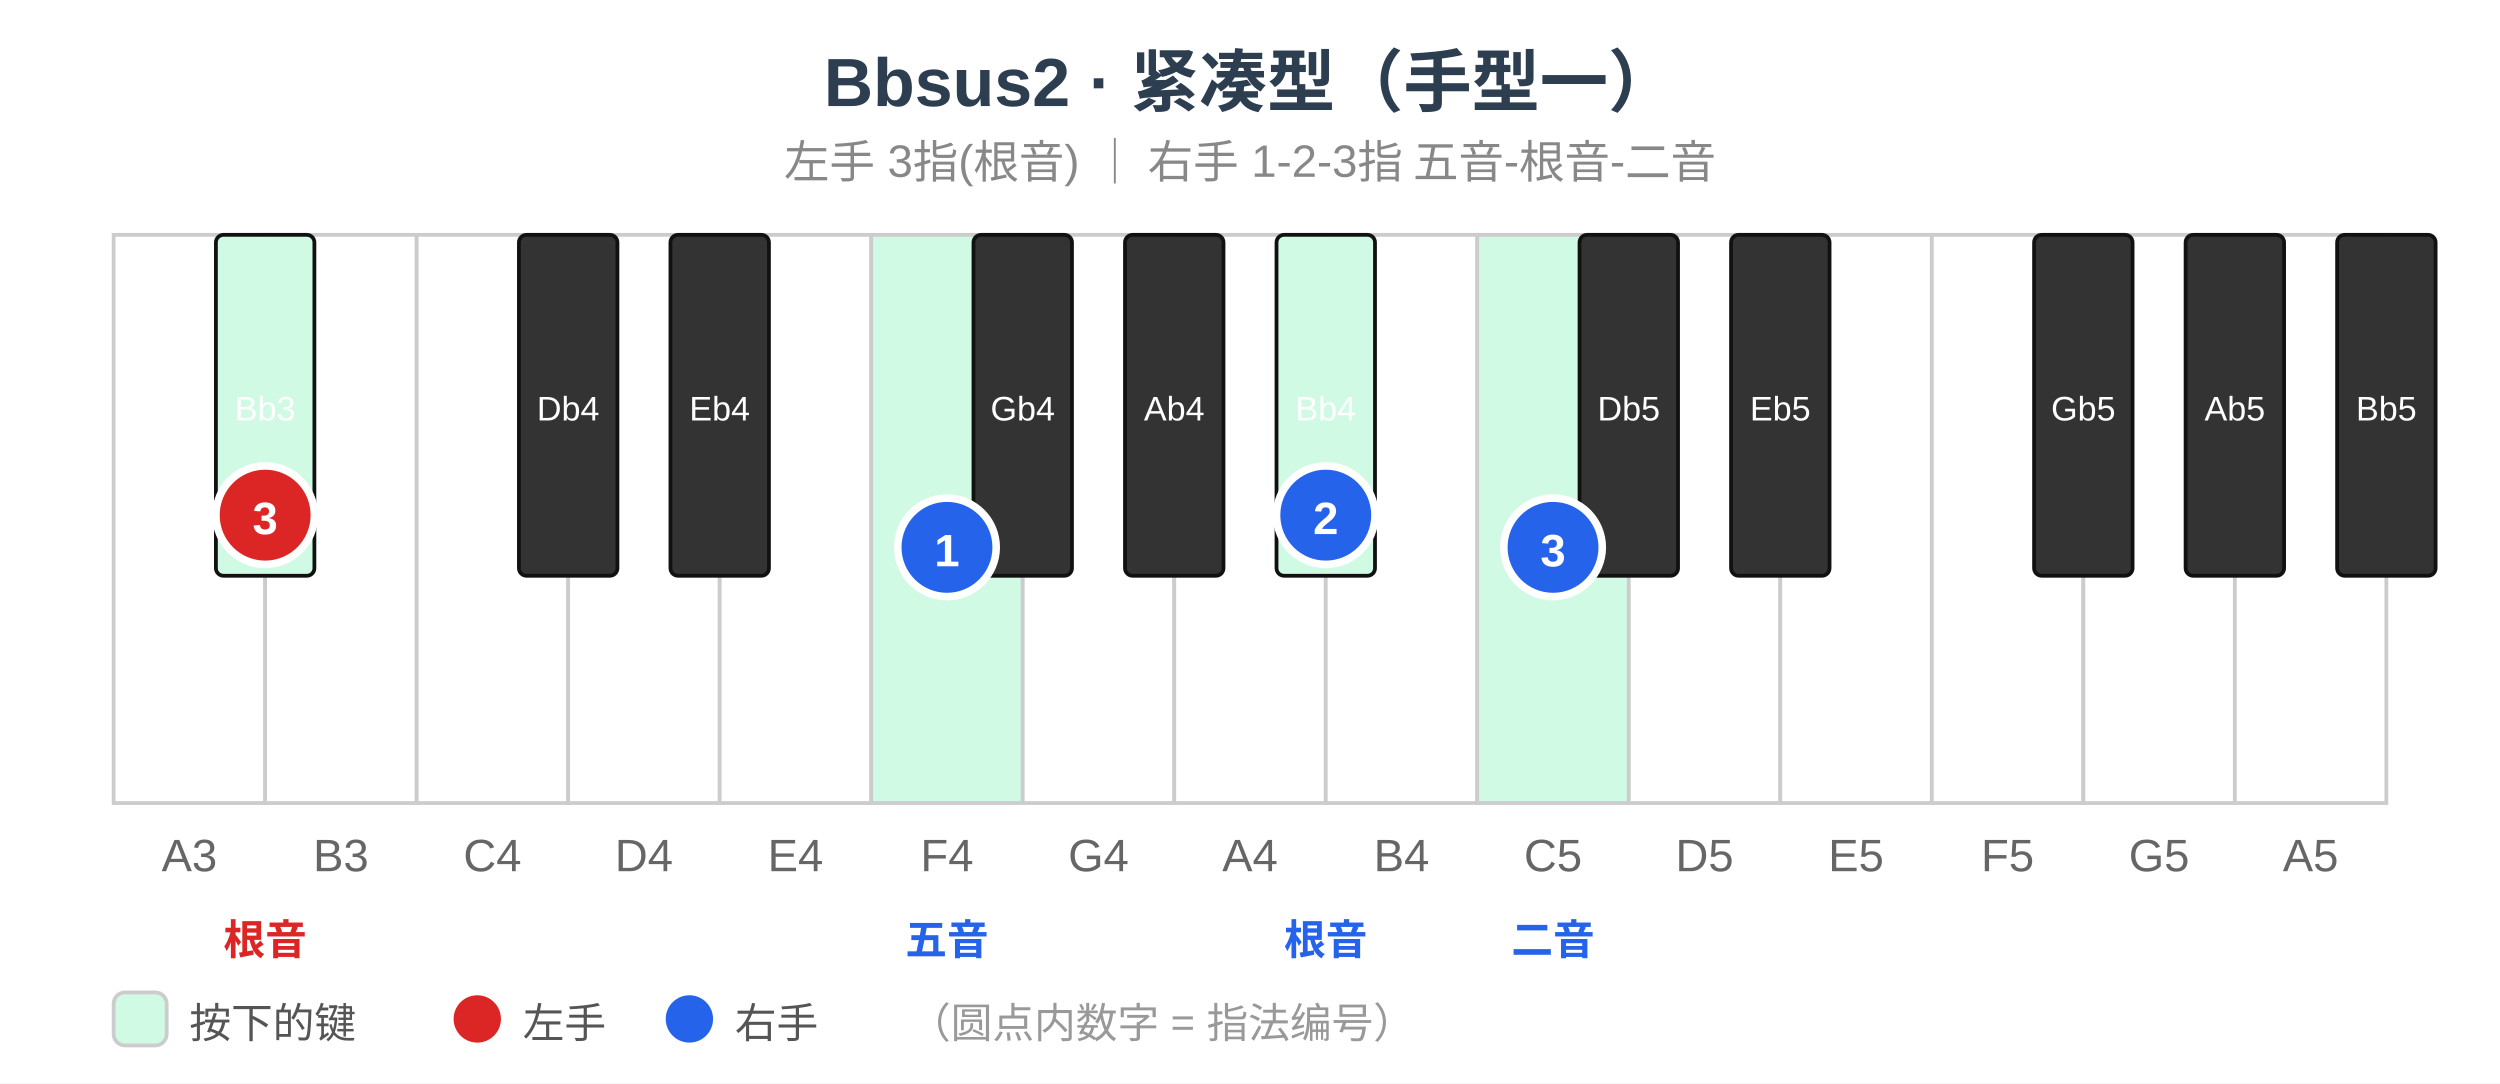
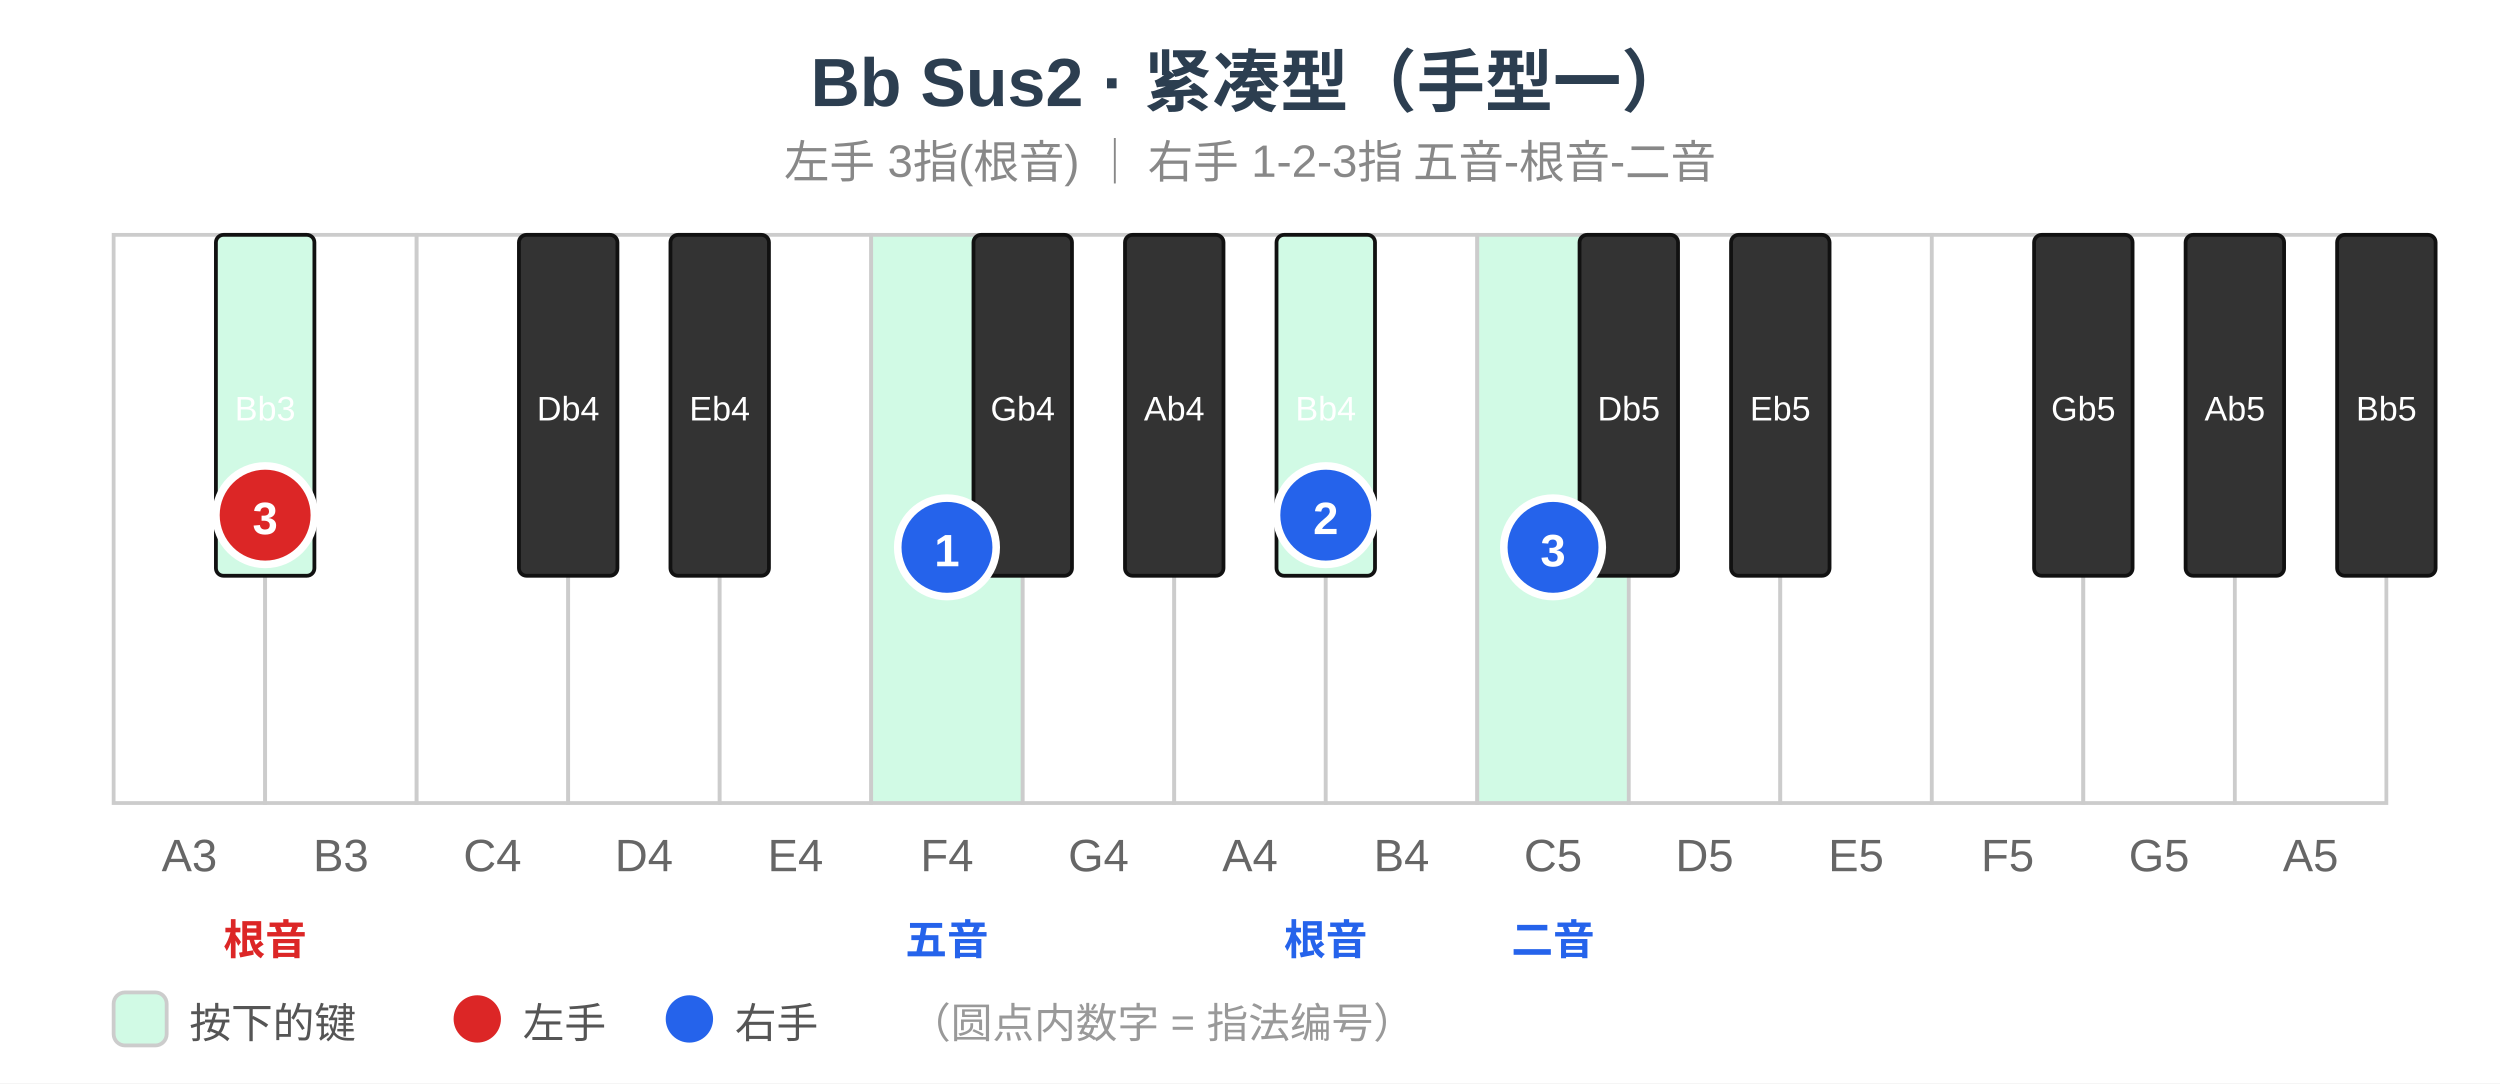
<svg xmlns="http://www.w3.org/2000/svg" viewBox="0 0 660 286" width="660" height="286">
  <rect width="660" height="286" fill="#ffffff" />
-   <text x="330.0" y="28" text-anchor="middle" font-family="Arial,sans-serif" font-size="18" font-weight="bold" fill="#2c3e50">Bbsus2 · 紧凑型（手型一）</text>
+   <text x="330.0" y="28" text-anchor="middle" font-family="Arial,sans-serif" font-size="18" font-weight="bold" fill="#2c3e50">Bb Sus2 · 紧凑型（手型一）</text>
  <text x="330.0" y="47" text-anchor="middle" font-family="Arial,sans-serif" font-size="12" fill="#888">左手 3指(根音) ｜ 右手 1-2-3指 五音-根音-二音</text>
  <rect x="30.0" y="62" width="40" height="150" fill="white" stroke="#ccc" stroke-width="1" />
  <text x="50.0" y="230" text-anchor="middle" font-family="Arial,sans-serif" font-size="12" fill="#666">A3</text>
  <rect x="70.0" y="62" width="40" height="150" fill="white" stroke="#ccc" stroke-width="1" />
  <text x="90.0" y="230" text-anchor="middle" font-family="Arial,sans-serif" font-size="12" fill="#666">B3</text>
  <rect x="110.0" y="62" width="40" height="150" fill="white" stroke="#ccc" stroke-width="1" />
  <text x="130.0" y="230" text-anchor="middle" font-family="Arial,sans-serif" font-size="12" fill="#666">C4</text>
  <rect x="150.0" y="62" width="40" height="150" fill="white" stroke="#ccc" stroke-width="1" />
  <text x="170.0" y="230" text-anchor="middle" font-family="Arial,sans-serif" font-size="12" fill="#666">D4</text>
  <rect x="190.0" y="62" width="40" height="150" fill="white" stroke="#ccc" stroke-width="1" />
  <text x="210.0" y="230" text-anchor="middle" font-family="Arial,sans-serif" font-size="12" fill="#666">E4</text>
  <rect x="230.0" y="62" width="40" height="150" fill="#d1fae5" stroke="#ccc" stroke-width="1" />
  <text x="250.0" y="230" text-anchor="middle" font-family="Arial,sans-serif" font-size="12" fill="#666">F4</text>
  <rect x="270.0" y="62" width="40" height="150" fill="white" stroke="#ccc" stroke-width="1" />
  <text x="290.0" y="230" text-anchor="middle" font-family="Arial,sans-serif" font-size="12" fill="#666">G4</text>
  <rect x="310.0" y="62" width="40" height="150" fill="white" stroke="#ccc" stroke-width="1" />
  <text x="330.0" y="230" text-anchor="middle" font-family="Arial,sans-serif" font-size="12" fill="#666">A4</text>
  <rect x="350.0" y="62" width="40" height="150" fill="white" stroke="#ccc" stroke-width="1" />
  <text x="370.0" y="230" text-anchor="middle" font-family="Arial,sans-serif" font-size="12" fill="#666">B4</text>
  <rect x="390.0" y="62" width="40" height="150" fill="#d1fae5" stroke="#ccc" stroke-width="1" />
  <text x="410.0" y="230" text-anchor="middle" font-family="Arial,sans-serif" font-size="12" fill="#666">C5</text>
  <rect x="430.0" y="62" width="40" height="150" fill="white" stroke="#ccc" stroke-width="1" />
  <text x="450.0" y="230" text-anchor="middle" font-family="Arial,sans-serif" font-size="12" fill="#666">D5</text>
  <rect x="470.0" y="62" width="40" height="150" fill="white" stroke="#ccc" stroke-width="1" />
  <text x="490.0" y="230" text-anchor="middle" font-family="Arial,sans-serif" font-size="12" fill="#666">E5</text>
  <rect x="510.0" y="62" width="40" height="150" fill="white" stroke="#ccc" stroke-width="1" />
  <text x="530.0" y="230" text-anchor="middle" font-family="Arial,sans-serif" font-size="12" fill="#666">F5</text>
  <rect x="550.0" y="62" width="40" height="150" fill="white" stroke="#ccc" stroke-width="1" />
  <text x="570.0" y="230" text-anchor="middle" font-family="Arial,sans-serif" font-size="12" fill="#666">G5</text>
  <rect x="590.0" y="62" width="40" height="150" fill="white" stroke="#ccc" stroke-width="1" />
  <text x="610.0" y="230" text-anchor="middle" font-family="Arial,sans-serif" font-size="12" fill="#666">A5</text>
  <rect x="57.0" y="62" width="26" height="90" fill="#d1fae5" stroke="#111" stroke-width="1" rx="2" />
  <text x="70.0" y="111.0" text-anchor="middle" font-family="Arial,sans-serif" font-size="9" fill="#fff">Bb3</text>
  <rect x="137.0" y="62" width="26" height="90" fill="#333" stroke="#111" stroke-width="1" rx="2" />
  <text x="150.0" y="111.0" text-anchor="middle" font-family="Arial,sans-serif" font-size="9" fill="#fff">Db4</text>
  <rect x="177.0" y="62" width="26" height="90" fill="#333" stroke="#111" stroke-width="1" rx="2" />
  <text x="190.0" y="111.0" text-anchor="middle" font-family="Arial,sans-serif" font-size="9" fill="#fff">Eb4</text>
  <rect x="257.0" y="62" width="26" height="90" fill="#333" stroke="#111" stroke-width="1" rx="2" />
  <text x="270.0" y="111.0" text-anchor="middle" font-family="Arial,sans-serif" font-size="9" fill="#fff">Gb4</text>
  <rect x="297.0" y="62" width="26" height="90" fill="#333" stroke="#111" stroke-width="1" rx="2" />
  <text x="310.0" y="111.0" text-anchor="middle" font-family="Arial,sans-serif" font-size="9" fill="#fff">Ab4</text>
  <rect x="337.0" y="62" width="26" height="90" fill="#d1fae5" stroke="#111" stroke-width="1" rx="2" />
  <text x="350.0" y="111.0" text-anchor="middle" font-family="Arial,sans-serif" font-size="9" fill="#fff">Bb4</text>
  <rect x="417.0" y="62" width="26" height="90" fill="#333" stroke="#111" stroke-width="1" rx="2" />
  <text x="430.0" y="111.0" text-anchor="middle" font-family="Arial,sans-serif" font-size="9" fill="#fff">Db5</text>
  <rect x="457.0" y="62" width="26" height="90" fill="#333" stroke="#111" stroke-width="1" rx="2" />
  <text x="470.0" y="111.0" text-anchor="middle" font-family="Arial,sans-serif" font-size="9" fill="#fff">Eb5</text>
  <rect x="537.0" y="62" width="26" height="90" fill="#333" stroke="#111" stroke-width="1" rx="2" />
  <text x="550.0" y="111.0" text-anchor="middle" font-family="Arial,sans-serif" font-size="9" fill="#fff">Gb5</text>
  <rect x="577.0" y="62" width="26" height="90" fill="#333" stroke="#111" stroke-width="1" rx="2" />
  <text x="590.0" y="111.0" text-anchor="middle" font-family="Arial,sans-serif" font-size="9" fill="#fff">Ab5</text>
  <rect x="617.0" y="62" width="26" height="90" fill="#333" stroke="#111" stroke-width="1" rx="2" />
  <text x="630.0" y="111.0" text-anchor="middle" font-family="Arial,sans-serif" font-size="9" fill="#fff">Bb5</text>
  <circle cx="70.0" cy="136.0" r="13" fill="#dc2626" stroke="white" stroke-width="2" />
  <text x="70.0" y="141.0" text-anchor="middle" font-family="Arial,sans-serif" font-size="12" font-weight="bold" fill="white">3</text>
  <text x="70.0" y="252" text-anchor="middle" font-family="Arial,sans-serif" font-size="11" font-weight="bold" fill="#dc2626">根音</text>
  <circle cx="250.0" cy="144.5" r="13" fill="#2563eb" stroke="white" stroke-width="2" />
  <text x="250.0" y="149.5" text-anchor="middle" font-family="Arial,sans-serif" font-size="12" font-weight="bold" fill="white">1</text>
  <text x="250.0" y="252" text-anchor="middle" font-family="Arial,sans-serif" font-size="11" font-weight="bold" fill="#2563eb">五音</text>
  <circle cx="350.0" cy="136.0" r="13" fill="#2563eb" stroke="white" stroke-width="2" />
  <text x="350.0" y="141.0" text-anchor="middle" font-family="Arial,sans-serif" font-size="12" font-weight="bold" fill="white">2</text>
  <text x="350.0" y="252" text-anchor="middle" font-family="Arial,sans-serif" font-size="11" font-weight="bold" fill="#2563eb">根音</text>
  <circle cx="410.0" cy="144.5" r="13" fill="#2563eb" stroke="white" stroke-width="2" />
  <text x="410.0" y="149.5" text-anchor="middle" font-family="Arial,sans-serif" font-size="12" font-weight="bold" fill="white">3</text>
  <text x="410.0" y="252" text-anchor="middle" font-family="Arial,sans-serif" font-size="11" font-weight="bold" fill="#2563eb">二音</text>
  <rect x="30.0" y="262" width="14" height="14" rx="3" fill="#d1fae5" stroke="#ccc" stroke-width="1" />
  <text x="50.0" y="274" font-family="Arial,sans-serif" font-size="11" fill="#555">按下的键</text>
  <circle cx="126.0" cy="269" r="7" fill="#dc2626" stroke="white" stroke-width="1.5" />
  <text x="138.0" y="274" font-family="Arial,sans-serif" font-size="11" fill="#555">左手</text>
  <circle cx="182.0" cy="269" r="7" fill="#2563eb" stroke="white" stroke-width="1.5" />
  <text x="194.0" y="274" font-family="Arial,sans-serif" font-size="11" fill="#555">右手</text>
  <text x="240.0" y="274" font-family="Arial,sans-serif" font-size="11" fill="#999">（圆点内数字 = 指法编号）</text>
</svg>
